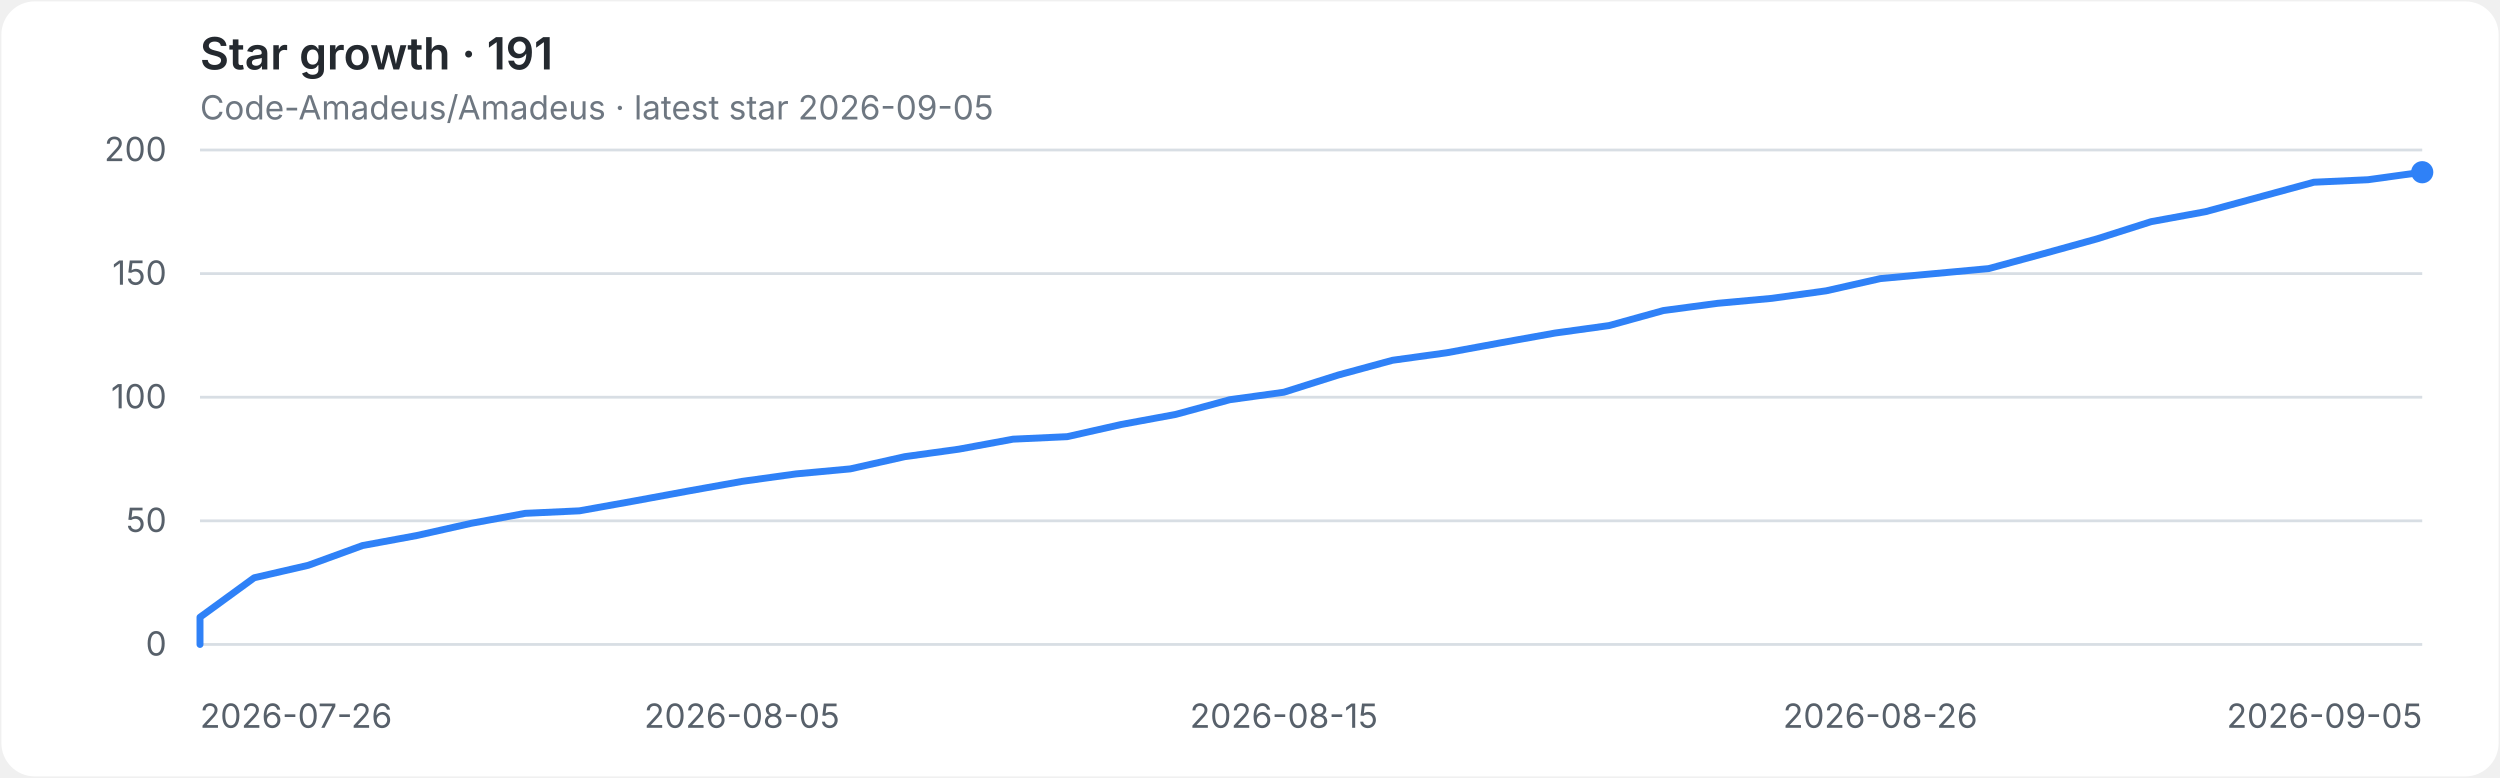
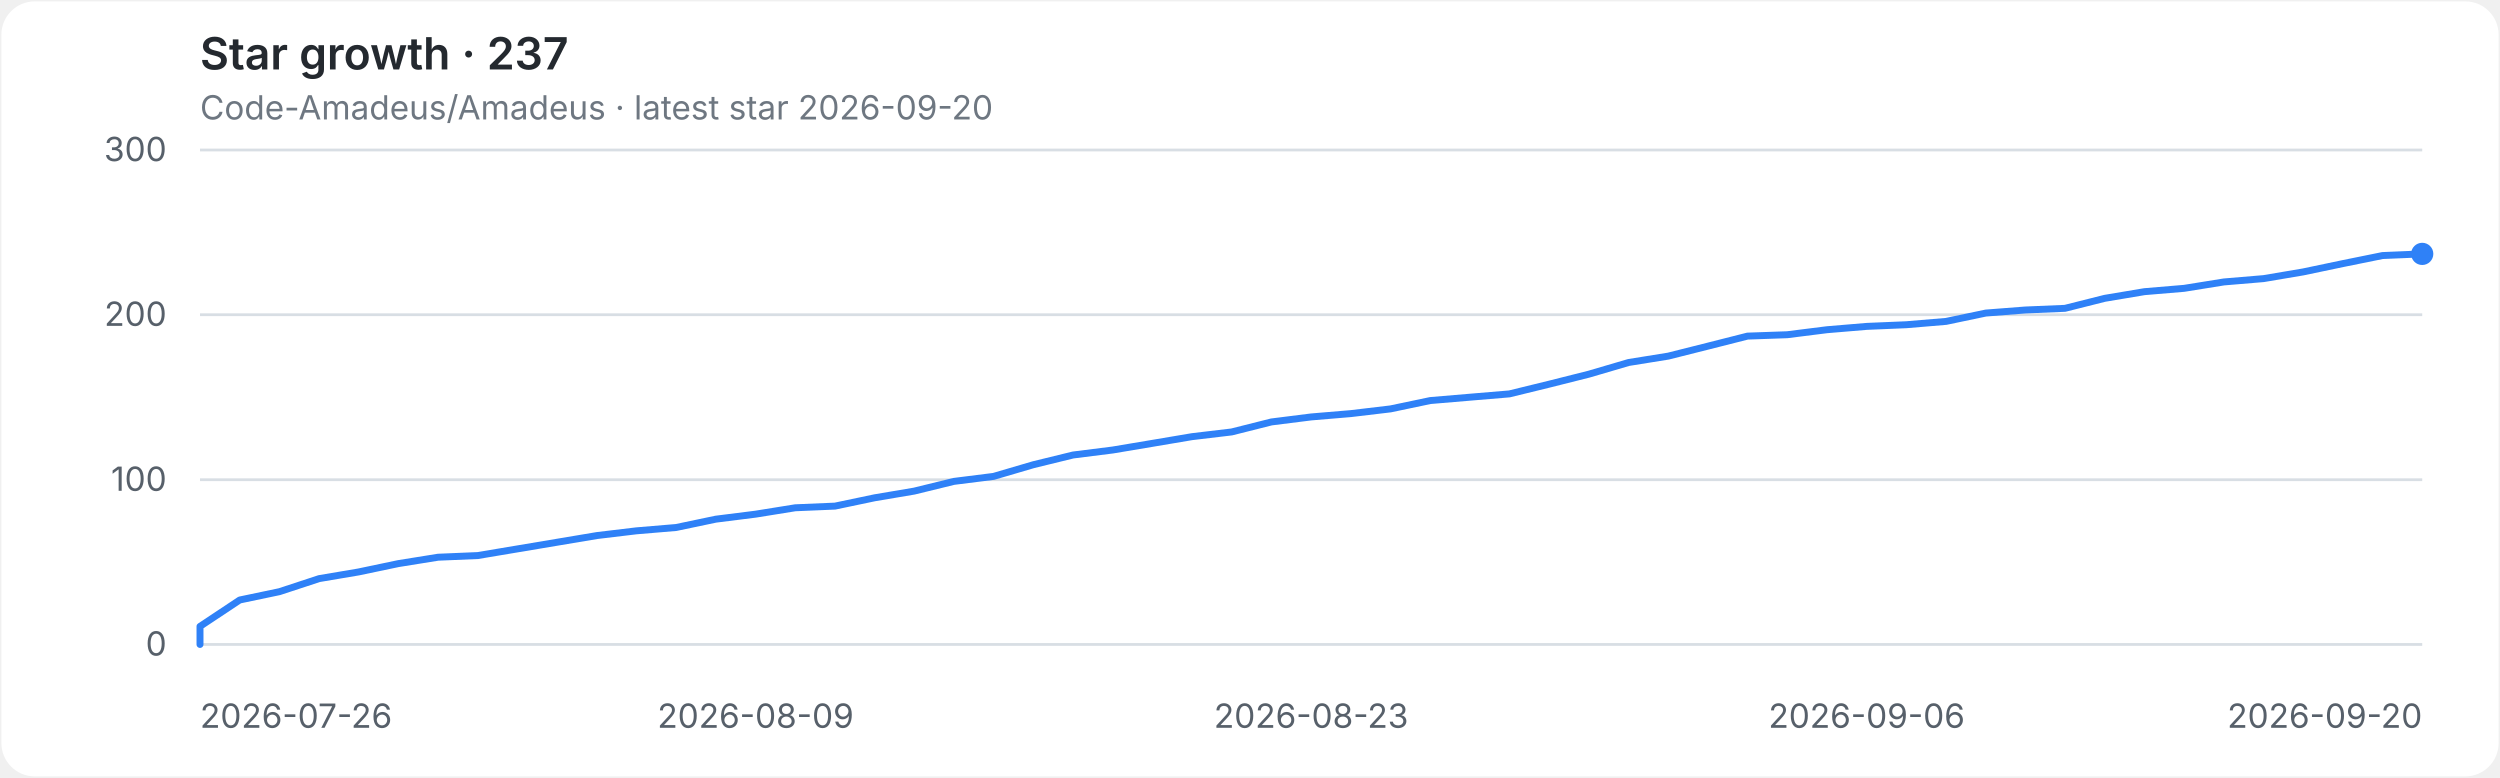
<svg xmlns="http://www.w3.org/2000/svg" role="img" aria-labelledby="title desc" viewBox="0 0 900 280">
  <style>
.background{fill:#ffffff}.grid{stroke:#d8dee4;stroke-width:1}.axis{fill:#57606a;font:12px -apple-system,BlinkMacSystemFont,'Segoe UI',sans-serif}.heading{fill:#24292f;font:600 16px -apple-system,BlinkMacSystemFont,'Segoe UI',sans-serif}.meta{fill:#6e7781;font:12px -apple-system,BlinkMacSystemFont,'Segoe UI',sans-serif}.line{fill:none;stroke:#2f81f7;stroke-width:2.5;stroke-linecap:round;stroke-linejoin:round}.endpoint{fill:#2f81f7}
@media(prefers-color-scheme:dark){.background{fill:#0d1117}.grid{stroke:#30363d}.axis{fill:#8b949e}.heading{fill:#e6edf3}.meta{fill:#8b949e}.line{stroke:#58a6ff}.endpoint{fill:#58a6ff}}
</style>
  <rect class="background" x="0.5" y="0.5" width="899" height="279" rx="12" />
-   <text class="heading" x="72" y="25">Star growth · 191</text>
-   <text class="meta" x="72" y="43">Code-Amadeus/Amadeus · latest star 2026-09-05</text>
+   <text class="heading" x="72" y="25">Star growth · 237</text>
+   <text class="meta" x="72" y="43">Code-Amadeus/Amadeus · latest star 2026-09-20</text>
  <line class="grid" x1="72" y1="232.0" x2="872" y2="232.0" />
  <text class="axis" x="60" y="236.0" text-anchor="end">0</text>
-   <line class="grid" x1="72" y1="187.5" x2="872" y2="187.5" />
-   <text class="axis" x="60" y="191.5" text-anchor="end">50</text>
-   <line class="grid" x1="72" y1="143.0" x2="872" y2="143.0" />
-   <text class="axis" x="60" y="147.0" text-anchor="end">100</text>
-   <line class="grid" x1="72" y1="98.5" x2="872" y2="98.5" />
-   <text class="axis" x="60" y="102.5" text-anchor="end">150</text>
+   <line class="grid" x1="72" y1="172.7" x2="872" y2="172.7" />
+   <text class="axis" x="60" y="176.7" text-anchor="end">100</text>
+   <line class="grid" x1="72" y1="113.3" x2="872" y2="113.3" />
+   <text class="axis" x="60" y="117.3" text-anchor="end">200</text>
  <line class="grid" x1="72" y1="54.0" x2="872" y2="54.0" />
-   <text class="axis" x="60" y="58.0" text-anchor="end">200</text>
+   <text class="axis" x="60" y="58.0" text-anchor="end">300</text>
  <text class="axis" x="72.0" y="262" text-anchor="start">2026-07-26</text>
-   <text class="axis" x="267.1" y="262" text-anchor="middle">2026-08-05</text>
-   <text class="axis" x="462.2" y="262" text-anchor="middle">2026-08-15</text>
-   <text class="axis" x="676.9" y="262" text-anchor="middle">2026-08-26</text>
-   <text class="axis" x="872.0" y="262" text-anchor="end">2026-09-05</text>
-   <path class="line" d="M 72.0 232.0 L 72.0 222.2 L 91.5 208.0 L 111.0 203.5 L 130.5 196.4 L 150.0 192.8 L 169.6 188.4 L 189.1 184.8 L 208.6 183.9 L 228.1 180.4 L 247.6 176.8 L 267.1 173.3 L 286.6 170.6 L 306.1 168.8 L 325.7 164.4 L 345.2 161.7 L 364.7 158.1 L 384.2 157.2 L 403.7 152.8 L 423.2 149.2 L 442.7 143.9 L 462.2 141.2 L 481.8 135.0 L 501.3 129.7 L 520.8 127.0 L 540.3 123.4 L 559.8 119.9 L 579.3 117.2 L 598.8 111.8 L 618.3 109.2 L 637.9 107.4 L 657.4 104.7 L 676.9 100.3 L 696.4 98.5 L 715.9 96.7 L 735.4 91.4 L 754.9 86.0 L 774.4 79.8 L 794.0 76.2 L 813.5 70.9 L 833.0 65.6 L 852.5 64.7 L 872.0 62.0" />
-   <circle class="endpoint" cx="872.0" cy="62.0" r="4" />
+   <text class="axis" x="272.0" y="262" text-anchor="middle">2026-08-09</text>
+   <text class="axis" x="472.0" y="262" text-anchor="middle">2026-08-23</text>
+   <text class="axis" x="672.0" y="262" text-anchor="middle">2026-09-06</text>
+   <text class="axis" x="872.0" y="262" text-anchor="end">2026-09-20</text>
+   <path class="line" d="M 72.0 232.0 L 72.0 225.5 L 86.3 216.0 L 100.6 213.0 L 114.9 208.3 L 129.1 205.9 L 143.4 202.9 L 157.7 200.6 L 172.0 200.0 L 186.3 197.6 L 200.6 195.2 L 214.9 192.8 L 229.1 191.1 L 243.4 189.9 L 257.7 186.9 L 272.0 185.1 L 286.3 182.8 L 300.6 182.2 L 314.9 179.2 L 329.1 176.8 L 343.4 173.3 L 357.7 171.5 L 372.0 167.3 L 386.3 163.8 L 400.6 162.0 L 414.9 159.6 L 429.1 157.2 L 443.4 155.5 L 457.7 151.9 L 472.0 150.1 L 486.3 148.9 L 500.6 147.2 L 514.9 144.2 L 529.1 143.0 L 543.4 141.8 L 557.7 138.3 L 572.0 134.7 L 586.3 130.5 L 600.6 128.2 L 614.9 124.6 L 629.1 121.0 L 643.4 120.5 L 657.7 118.7 L 672.0 117.5 L 686.3 116.9 L 700.6 115.7 L 714.9 112.7 L 729.1 111.6 L 743.4 111.0 L 757.7 107.4 L 772.0 105.0 L 786.3 103.8 L 800.6 101.5 L 814.9 100.3 L 829.1 97.9 L 843.4 94.9 L 857.7 92.0 L 872.0 91.4" />
+   <circle class="endpoint" cx="872.0" cy="91.4" r="4" />
</svg>
